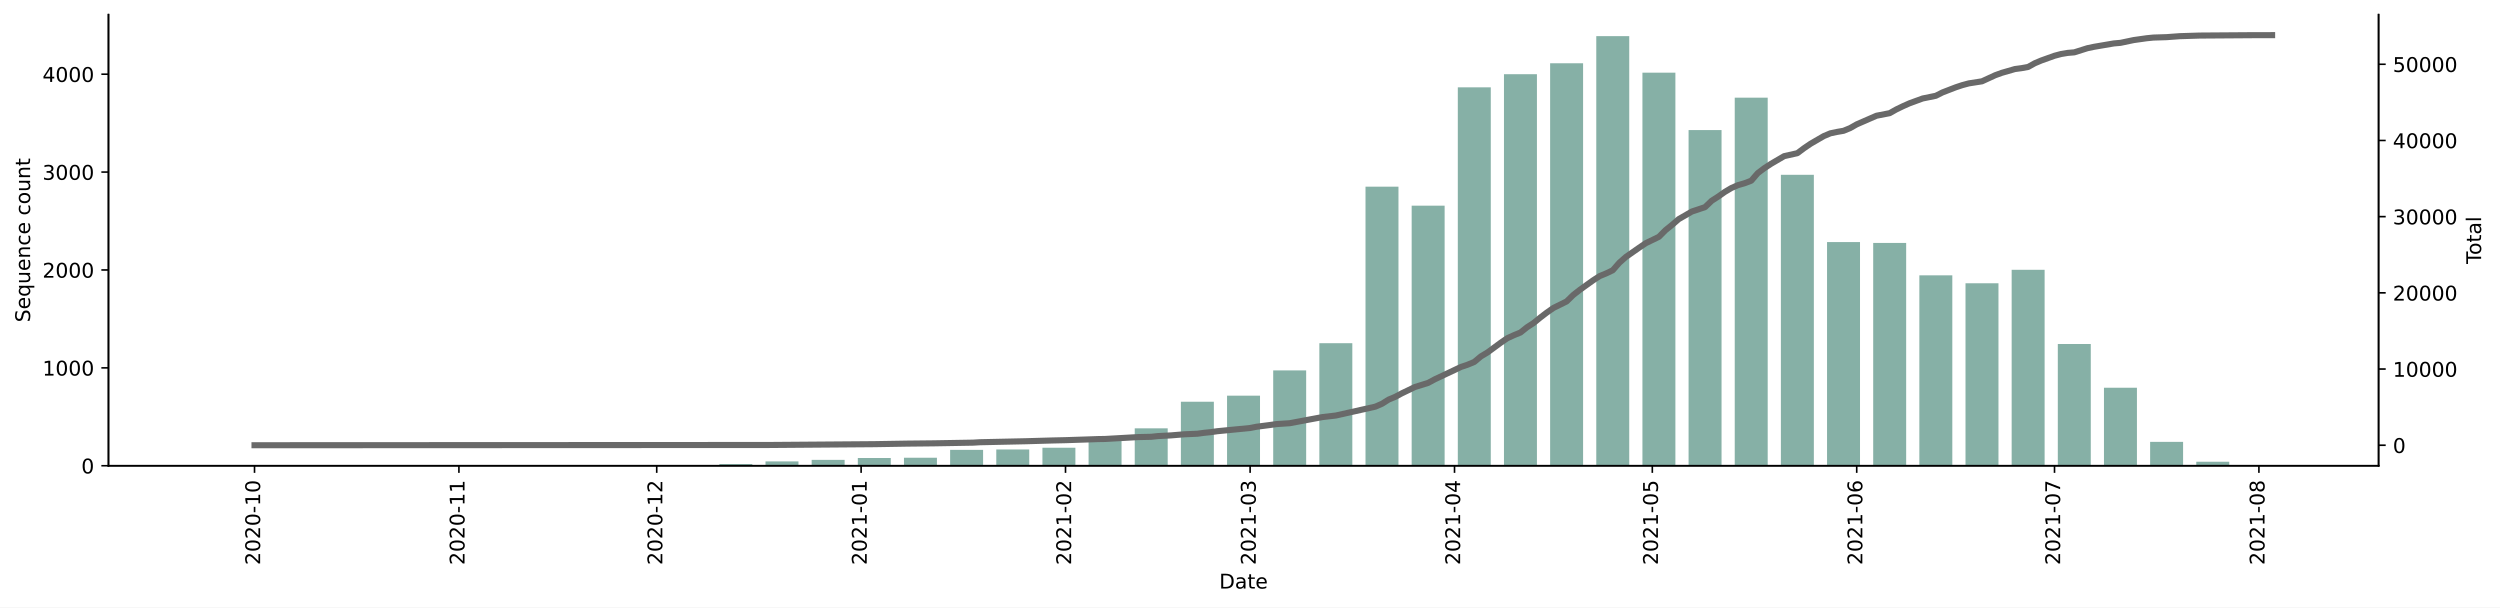
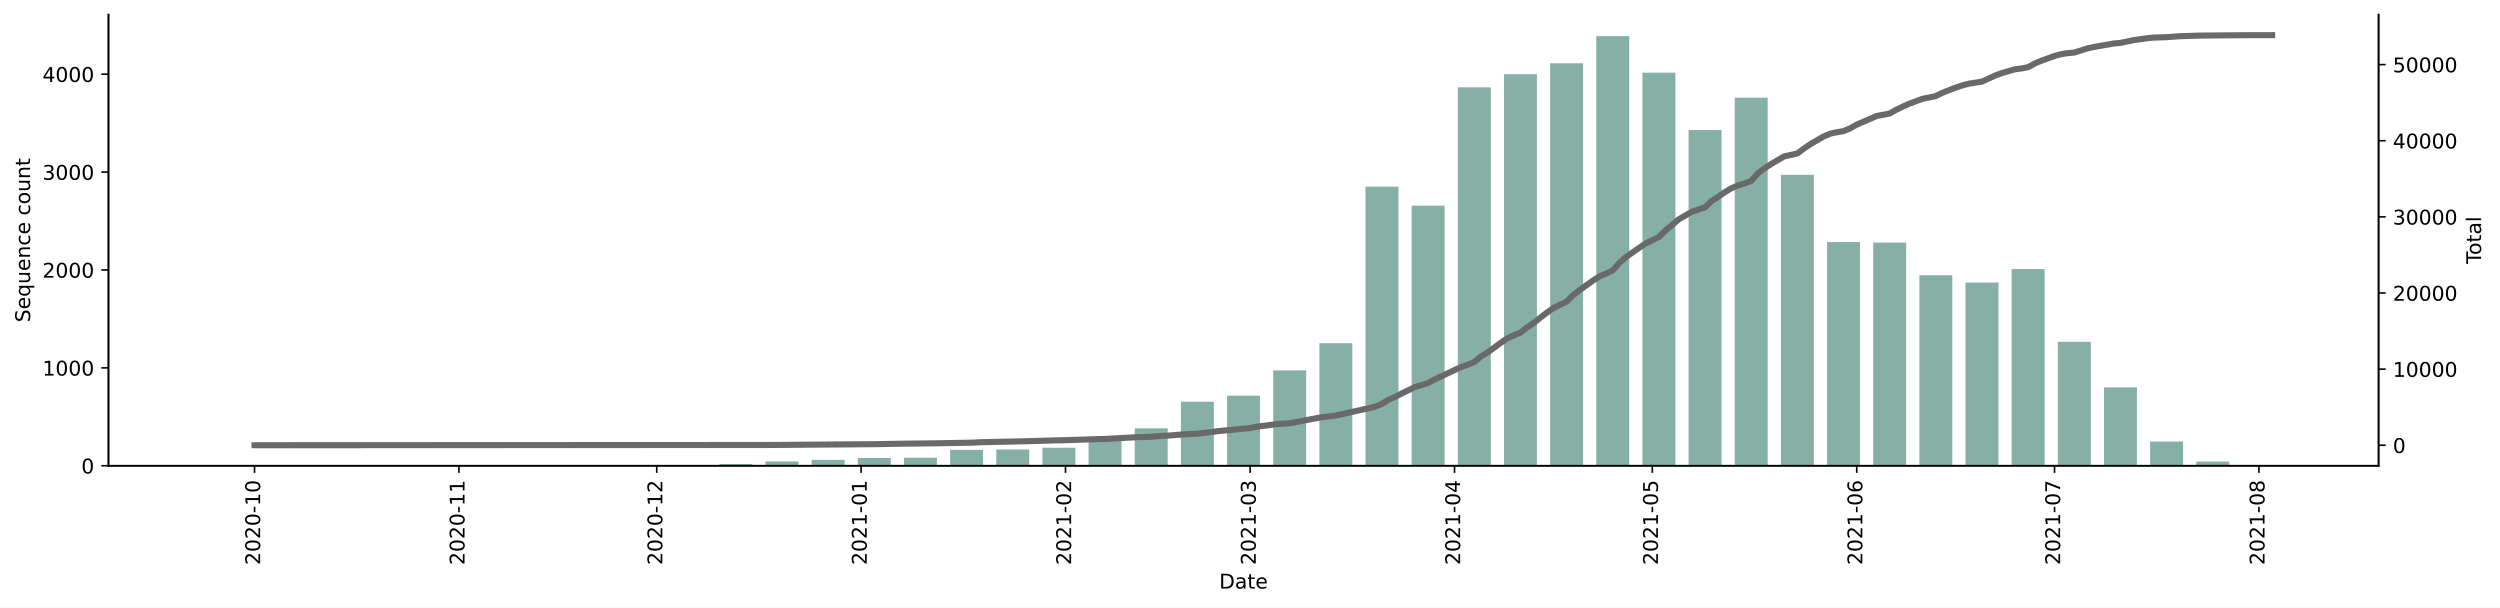
<svg xmlns="http://www.w3.org/2000/svg" xmlns:xlink="http://www.w3.org/1999/xlink" height="298.621pt" version="1.1" viewBox="0 0 1229.019 298.621" width="1229.019pt">
  <defs>
    <style type="text/css">*{stroke-linecap:butt;stroke-linejoin:round;}</style>
  </defs>
  <g id="figure_1">
    <g id="patch_1">
      <path d="M 0 298.621  L 1229.019 298.621  L 1229.019 0  L 0 0  z " style="fill:#ffffff;" />
    </g>
    <g id="axes_1">
      <g id="patch_2">
        <path d="M 53.328 228.96  L 1169.328 228.96  L 1169.328 7.2  L 53.328 7.2  z " style="fill:#ffffff;" />
      </g>
      <g id="patch_3">
-         <path clip-path="url(#pcd5d4ca4e1)" d="M 104.055 228.96  L 120.262 228.96  L 120.262 228.912  L 104.055 228.912  z " style="fill:#86b0a6;" />
+         <path clip-path="url(#p031d4d3f97)" d="M 104.055 228.96  L 120.262 228.96  L 120.262 228.912  L 104.055 228.912  z " style="fill:#86b0a6;" />
      </g>
      <g id="patch_4">
-         <path clip-path="url(#pcd5d4ca4e1)" d="M 194.813 228.96  L 211.02 228.96  L 211.02 228.864  L 194.813 228.864  z " style="fill:#86b0a6;" />
+         <path clip-path="url(#p031d4d3f97)" d="M 194.813 228.96  L 211.02 228.96  L 211.02 228.864  L 194.813 228.864  z " style="fill:#86b0a6;" />
      </g>
      <g id="patch_5">
-         <path clip-path="url(#pcd5d4ca4e1)" d="M 217.503 228.96  L 233.71 228.96  L 233.71 228.912  L 217.503 228.912  z " style="fill:#86b0a6;" />
+         <path clip-path="url(#p031d4d3f97)" d="M 217.503 228.96  L 233.71 228.96  L 233.71 228.912  L 217.503 228.912  z " style="fill:#86b0a6;" />
      </g>
      <g id="patch_6">
-         <path clip-path="url(#pcd5d4ca4e1)" d="M 262.882 228.96  L 279.089 228.96  L 279.089 228.816  L 262.882 228.816  z " style="fill:#86b0a6;" />
+         <path clip-path="url(#p031d4d3f97)" d="M 262.882 228.96  L 279.089 228.96  L 279.089 228.816  L 262.882 228.816  z " style="fill:#86b0a6;" />
      </g>
      <g id="patch_7">
-         <path clip-path="url(#pcd5d4ca4e1)" d="M 285.572 228.96  L 301.778 228.96  L 301.778 228.912  L 285.572 228.912  z " style="fill:#86b0a6;" />
+         <path clip-path="url(#p031d4d3f97)" d="M 285.572 228.96  L 301.778 228.96  L 301.778 228.912  L 285.572 228.912  z " style="fill:#86b0a6;" />
      </g>
      <g id="patch_8">
-         <path clip-path="url(#pcd5d4ca4e1)" d="M 308.261 228.96  L 324.468 228.96  L 324.468 228.768  L 308.261 228.768  z " style="fill:#86b0a6;" />
+         <path clip-path="url(#p031d4d3f97)" d="M 308.261 228.96  L 324.468 228.96  L 324.468 228.768  L 308.261 228.768  z " style="fill:#86b0a6;" />
      </g>
      <g id="patch_9">
-         <path clip-path="url(#pcd5d4ca4e1)" d="M 330.951 228.96  L 347.157 228.96  L 347.157 228.816  L 330.951 228.816  z " style="fill:#86b0a6;" />
+         <path clip-path="url(#p031d4d3f97)" d="M 330.951 228.96  L 347.157 228.96  L 347.157 228.816  L 330.951 228.816  z " style="fill:#86b0a6;" />
      </g>
      <g id="patch_10">
-         <path clip-path="url(#pcd5d4ca4e1)" d="M 353.64 228.96  L 369.847 228.96  L 369.847 228.094  L 353.64 228.094  z " style="fill:#86b0a6;" />
+         <path clip-path="url(#p031d4d3f97)" d="M 353.64 228.96  L 369.847 228.96  L 369.847 228.094  L 353.64 228.094  z " style="fill:#86b0a6;" />
      </g>
      <g id="patch_11">
-         <path clip-path="url(#pcd5d4ca4e1)" d="M 376.33 228.96  L 392.536 228.96  L 392.536 226.843  L 376.33 226.843  z " style="fill:#86b0a6;" />
+         <path clip-path="url(#p031d4d3f97)" d="M 376.33 228.96  L 392.536 228.96  L 392.536 226.843  L 376.33 226.843  z " style="fill:#86b0a6;" />
      </g>
      <g id="patch_12">
-         <path clip-path="url(#pcd5d4ca4e1)" d="M 399.019 228.96  L 415.226 228.96  L 415.226 226.073  L 399.019 226.073  z " style="fill:#86b0a6;" />
+         <path clip-path="url(#p031d4d3f97)" d="M 399.019 228.96  L 415.226 228.96  L 415.226 226.073  L 399.019 226.073  z " style="fill:#86b0a6;" />
      </g>
      <g id="patch_13">
-         <path clip-path="url(#pcd5d4ca4e1)" d="M 421.709 228.96  L 437.915 228.96  L 437.915 225.158  L 421.709 225.158  z " style="fill:#86b0a6;" />
+         <path clip-path="url(#p031d4d3f97)" d="M 421.709 228.96  L 437.915 228.96  L 437.915 225.158  L 421.709 225.158  z " style="fill:#86b0a6;" />
      </g>
      <g id="patch_14">
-         <path clip-path="url(#pcd5d4ca4e1)" d="M 444.398 228.96  L 460.605 228.96  L 460.605 225.014  L 444.398 225.014  z " style="fill:#86b0a6;" />
+         <path clip-path="url(#p031d4d3f97)" d="M 444.398 228.96  L 460.605 228.96  L 460.605 225.014  L 444.398 225.014  z " style="fill:#86b0a6;" />
      </g>
      <g id="patch_15">
-         <path clip-path="url(#pcd5d4ca4e1)" d="M 467.088 228.96  L 483.294 228.96  L 483.294 221.165  L 467.088 221.165  z " style="fill:#86b0a6;" />
+         <path clip-path="url(#p031d4d3f97)" d="M 467.088 228.96  L 483.294 228.96  L 483.294 221.165  L 467.088 221.165  z " style="fill:#86b0a6;" />
      </g>
      <g id="patch_16">
-         <path clip-path="url(#pcd5d4ca4e1)" d="M 489.777 228.96  L 505.984 228.96  L 505.984 220.972  L 489.777 220.972  z " style="fill:#86b0a6;" />
+         <path clip-path="url(#p031d4d3f97)" d="M 489.777 228.96  L 505.984 228.96  L 505.984 220.972  L 489.777 220.972  z " style="fill:#86b0a6;" />
      </g>
      <g id="patch_17">
-         <path clip-path="url(#pcd5d4ca4e1)" d="M 512.467 228.96  L 528.673 228.96  L 528.673 220.106  L 512.467 220.106  z " style="fill:#86b0a6;" />
+         <path clip-path="url(#p031d4d3f97)" d="M 512.467 228.96  L 528.673 228.96  L 528.673 220.106  L 512.467 220.106  z " style="fill:#86b0a6;" />
      </g>
      <g id="patch_18">
-         <path clip-path="url(#pcd5d4ca4e1)" d="M 535.156 228.96  L 551.363 228.96  L 551.363 215.631  L 535.156 215.631  z " style="fill:#86b0a6;" />
+         <path clip-path="url(#p031d4d3f97)" d="M 535.156 228.96  L 551.363 228.96  L 551.363 215.631  L 535.156 215.631  z " style="fill:#86b0a6;" />
      </g>
      <g id="patch_19">
-         <path clip-path="url(#pcd5d4ca4e1)" d="M 557.846 228.96  L 574.052 228.96  L 574.052 210.578  L 557.846 210.578  z " style="fill:#86b0a6;" />
+         <path clip-path="url(#p031d4d3f97)" d="M 557.846 228.96  L 574.052 228.96  L 574.052 210.578  L 557.846 210.578  z " style="fill:#86b0a6;" />
      </g>
      <g id="patch_20">
-         <path clip-path="url(#pcd5d4ca4e1)" d="M 580.535 228.96  L 596.742 228.96  L 596.742 197.489  L 580.535 197.489  z " style="fill:#86b0a6;" />
+         <path clip-path="url(#p031d4d3f97)" d="M 580.535 228.96  L 596.742 228.96  L 596.742 197.489  L 580.535 197.489  z " style="fill:#86b0a6;" />
      </g>
      <g id="patch_21">
-         <path clip-path="url(#pcd5d4ca4e1)" d="M 603.225 228.96  L 619.432 228.96  L 619.432 194.506  L 603.225 194.506  z " style="fill:#86b0a6;" />
+         <path clip-path="url(#p031d4d3f97)" d="M 603.225 228.96  L 619.432 228.96  L 619.432 194.506  L 603.225 194.506  z " style="fill:#86b0a6;" />
      </g>
      <g id="patch_22">
-         <path clip-path="url(#pcd5d4ca4e1)" d="M 625.914 228.96  L 642.121 228.96  L 642.121 182.091  L 625.914 182.091  z " style="fill:#86b0a6;" />
+         <path clip-path="url(#p031d4d3f97)" d="M 625.914 228.96  L 642.121 228.96  L 642.121 182.091  L 625.914 182.091  z " style="fill:#86b0a6;" />
      </g>
      <g id="patch_23">
-         <path clip-path="url(#pcd5d4ca4e1)" d="M 648.604 228.96  L 664.811 228.96  L 664.811 168.713  L 648.604 168.713  z " style="fill:#86b0a6;" />
+         <path clip-path="url(#p031d4d3f97)" d="M 648.604 228.96  L 664.811 228.96  L 664.811 168.713  L 648.604 168.713  z " style="fill:#86b0a6;" />
      </g>
      <g id="patch_24">
-         <path clip-path="url(#pcd5d4ca4e1)" d="M 671.293 228.96  L 687.5 228.96  L 687.5 91.769  L 671.293 91.769  z " style="fill:#86b0a6;" />
+         <path clip-path="url(#p031d4d3f97)" d="M 671.293 228.96  L 687.5 228.96  L 687.5 91.769  L 671.293 91.769  z " style="fill:#86b0a6;" />
      </g>
      <g id="patch_25">
-         <path clip-path="url(#pcd5d4ca4e1)" d="M 693.983 228.96  L 710.19 228.96  L 710.19 101.104  L 693.983 101.104  z " style="fill:#86b0a6;" />
+         <path clip-path="url(#p031d4d3f97)" d="M 693.983 228.96  L 710.19 228.96  L 710.19 101.104  L 693.983 101.104  z " style="fill:#86b0a6;" />
      </g>
      <g id="patch_26">
-         <path clip-path="url(#pcd5d4ca4e1)" d="M 716.672 228.96  L 732.879 228.96  L 732.879 42.927  L 716.672 42.927  z " style="fill:#86b0a6;" />
+         <path clip-path="url(#p031d4d3f97)" d="M 716.672 228.96  L 732.879 228.96  L 732.879 42.927  L 716.672 42.927  z " style="fill:#86b0a6;" />
      </g>
      <g id="patch_27">
-         <path clip-path="url(#pcd5d4ca4e1)" d="M 739.362 228.96  L 755.569 228.96  L 755.569 36.479  L 739.362 36.479  z " style="fill:#86b0a6;" />
+         <path clip-path="url(#p031d4d3f97)" d="M 739.362 228.96  L 755.569 228.96  L 755.569 36.479  L 739.362 36.479  z " style="fill:#86b0a6;" />
      </g>
      <g id="patch_28">
-         <path clip-path="url(#pcd5d4ca4e1)" d="M 762.051 228.96  L 778.258 228.96  L 778.258 31.089  L 762.051 31.089  z " style="fill:#86b0a6;" />
+         <path clip-path="url(#p031d4d3f97)" d="M 762.051 228.96  L 778.258 228.96  L 778.258 31.089  L 762.051 31.089  z " style="fill:#86b0a6;" />
      </g>
      <g id="patch_29">
-         <path clip-path="url(#pcd5d4ca4e1)" d="M 784.741 228.96  L 800.948 228.96  L 800.948 17.76  L 784.741 17.76  z " style="fill:#86b0a6;" />
+         <path clip-path="url(#p031d4d3f97)" d="M 784.741 228.96  L 800.948 228.96  L 800.948 17.76  L 784.741 17.76  z " style="fill:#86b0a6;" />
      </g>
      <g id="patch_30">
-         <path clip-path="url(#pcd5d4ca4e1)" d="M 807.43 228.96  L 823.637 228.96  L 823.637 35.709  L 807.43 35.709  z " style="fill:#86b0a6;" />
+         <path clip-path="url(#p031d4d3f97)" d="M 807.43 228.96  L 823.637 228.96  L 823.637 35.709  L 807.43 35.709  z " style="fill:#86b0a6;" />
      </g>
      <g id="patch_31">
-         <path clip-path="url(#pcd5d4ca4e1)" d="M 830.12 228.96  L 846.327 228.96  L 846.327 63.955  L 830.12 63.955  z " style="fill:#86b0a6;" />
+         <path clip-path="url(#p031d4d3f97)" d="M 830.12 228.96  L 846.327 228.96  L 846.327 63.955  L 830.12 63.955  z " style="fill:#86b0a6;" />
      </g>
      <g id="patch_32">
-         <path clip-path="url(#pcd5d4ca4e1)" d="M 852.809 228.96  L 869.016 228.96  L 869.016 48.028  L 852.809 48.028  z " style="fill:#86b0a6;" />
+         <path clip-path="url(#p031d4d3f97)" d="M 852.809 228.96  L 869.016 228.96  L 869.016 48.028  L 852.809 48.028  z " style="fill:#86b0a6;" />
      </g>
      <g id="patch_33">
-         <path clip-path="url(#pcd5d4ca4e1)" d="M 875.499 228.96  L 891.706 228.96  L 891.706 85.946  L 875.499 85.946  z " style="fill:#86b0a6;" />
+         <path clip-path="url(#p031d4d3f97)" d="M 875.499 228.96  L 891.706 228.96  L 891.706 85.946  L 875.499 85.946  z " style="fill:#86b0a6;" />
      </g>
      <g id="patch_34">
-         <path clip-path="url(#pcd5d4ca4e1)" d="M 898.188 228.96  L 914.395 228.96  L 914.395 119.005  L 898.188 119.005  z " style="fill:#86b0a6;" />
+         <path clip-path="url(#p031d4d3f97)" d="M 898.188 228.96  L 914.395 228.96  L 914.395 119.005  L 898.188 119.005  z " style="fill:#86b0a6;" />
      </g>
      <g id="patch_35">
-         <path clip-path="url(#pcd5d4ca4e1)" d="M 920.878 228.96  L 937.085 228.96  L 937.085 119.438  L 920.878 119.438  z " style="fill:#86b0a6;" />
+         <path clip-path="url(#p031d4d3f97)" d="M 920.878 228.96  L 937.085 228.96  L 937.085 119.246  L 920.878 119.246  z " style="fill:#86b0a6;" />
      </g>
      <g id="patch_36">
-         <path clip-path="url(#pcd5d4ca4e1)" d="M 943.567 228.96  L 959.774 228.96  L 959.774 135.366  L 943.567 135.366  z " style="fill:#86b0a6;" />
+         <path clip-path="url(#p031d4d3f97)" d="M 943.567 228.96  L 959.774 228.96  L 959.774 135.318  L 943.567 135.318  z " style="fill:#86b0a6;" />
      </g>
      <g id="patch_37">
-         <path clip-path="url(#pcd5d4ca4e1)" d="M 966.257 228.96  L 982.464 228.96  L 982.464 139.264  L 966.257 139.264  z " style="fill:#86b0a6;" />
+         <path clip-path="url(#p031d4d3f97)" d="M 966.257 228.96  L 982.464 228.96  L 982.464 138.879  L 966.257 138.879  z " style="fill:#86b0a6;" />
      </g>
      <g id="patch_38">
-         <path clip-path="url(#pcd5d4ca4e1)" d="M 988.946 228.96  L 1005.153 228.96  L 1005.153 132.623  L 988.946 132.623  z " style="fill:#86b0a6;" />
+         <path clip-path="url(#p031d4d3f97)" d="M 988.946 228.96  L 1005.153 228.96  L 1005.153 132.286  L 988.946 132.286  z " style="fill:#86b0a6;" />
      </g>
      <g id="patch_39">
-         <path clip-path="url(#pcd5d4ca4e1)" d="M 1011.636 228.96  L 1027.843 228.96  L 1027.843 169.098  L 1011.636 169.098  z " style="fill:#86b0a6;" />
+         <path clip-path="url(#p031d4d3f97)" d="M 1011.636 228.96  L 1027.843 228.96  L 1027.843 168.04  L 1011.636 168.04  z " style="fill:#86b0a6;" />
      </g>
      <g id="patch_40">
-         <path clip-path="url(#pcd5d4ca4e1)" d="M 1034.326 228.96  L 1050.532 228.96  L 1050.532 190.608  L 1034.326 190.608  z " style="fill:#86b0a6;" />
+         <path clip-path="url(#p031d4d3f97)" d="M 1034.326 228.96  L 1050.532 228.96  L 1050.532 190.464  L 1034.326 190.464  z " style="fill:#86b0a6;" />
      </g>
      <g id="patch_41">
-         <path clip-path="url(#pcd5d4ca4e1)" d="M 1057.015 228.96  L 1073.222 228.96  L 1073.222 217.219  L 1057.015 217.219  z " style="fill:#86b0a6;" />
+         <path clip-path="url(#p031d4d3f97)" d="M 1057.015 228.96  L 1073.222 228.96  L 1073.222 217.074  L 1057.015 217.074  z " style="fill:#86b0a6;" />
      </g>
      <g id="patch_42">
-         <path clip-path="url(#pcd5d4ca4e1)" d="M 1079.705 228.96  L 1095.911 228.96  L 1095.911 226.987  L 1079.705 226.987  z " style="fill:#86b0a6;" />
+         <path clip-path="url(#p031d4d3f97)" d="M 1079.705 228.96  L 1095.911 228.96  L 1095.911 226.891  L 1079.705 226.891  z " style="fill:#86b0a6;" />
      </g>
      <g id="patch_43">
-         <path clip-path="url(#pcd5d4ca4e1)" d="M 1102.394 228.96  L 1118.601 228.96  L 1118.601 228.768  L 1102.394 228.768  z " style="fill:#86b0a6;" />
+         <path clip-path="url(#p031d4d3f97)" d="M 1102.394 228.96  L 1118.601 228.96  L 1118.601 228.768  L 1102.394 228.768  z " style="fill:#86b0a6;" />
      </g>
      <g id="matplotlib.axis_1">
        <g id="xtick_1">
          <g id="line2d_1">
            <defs>
-               <path d="M 0 0  L 0 3.5  " id="mc613c7d975" style="stroke:#000000;stroke-width:0.8;" />
+               <path d="M 0 0  L 0 3.5  " id="mec109446e1" style="stroke:#000000;stroke-width:0.8;" />
            </defs>
            <g>
-               <use style="stroke:#000000;stroke-width:0.8;" x="125.124" xlink:href="#mc613c7d975" y="228.96" />
+               <use style="stroke:#000000;stroke-width:0.8;" x="125.124" xlink:href="#mec109446e1" y="228.96" />
            </g>
          </g>
          <g id="text_1">
            <g transform="translate(127.8836 277.7428)rotate(-90)scale(0.1 -0.1)">
              <defs>
                <path d="M 1228 531  L 3431 531  L 3431 0  L 469 0  L 469 531  Q 828 903 1448 1529  Q 2069 2156 2228 2338  Q 2531 2678 2651 2914  Q 2772 3150 2772 3378  Q 2772 3750 2511 3984  Q 2250 4219 1831 4219  Q 1534 4219 1204 4116  Q 875 4013 500 3803  L 500 4441  Q 881 4594 1212 4672  Q 1544 4750 1819 4750  Q 2544 4750 2975 4387  Q 3406 4025 3406 3419  Q 3406 3131 3298 2873  Q 3191 2616 2906 2266  Q 2828 2175 2409 1742  Q 1991 1309 1228 531  z " id="DejaVuSans-32" transform="scale(0.015625)" />
                <path d="M 2034 4250  Q 1547 4250 1301 3770  Q 1056 3291 1056 2328  Q 1056 1369 1301 889  Q 1547 409 2034 409  Q 2525 409 2770 889  Q 3016 1369 3016 2328  Q 3016 3291 2770 3770  Q 2525 4250 2034 4250  z M 2034 4750  Q 2819 4750 3233 4129  Q 3647 3509 3647 2328  Q 3647 1150 3233 529  Q 2819 -91 2034 -91  Q 1250 -91 836 529  Q 422 1150 422 2328  Q 422 3509 836 4129  Q 1250 4750 2034 4750  z " id="DejaVuSans-30" transform="scale(0.015625)" />
                <path d="M 313 2009  L 1997 2009  L 1997 1497  L 313 1497  L 313 2009  z " id="DejaVuSans-2d" transform="scale(0.015625)" />
                <path d="M 794 531  L 1825 531  L 1825 4091  L 703 3866  L 703 4441  L 1819 4666  L 2450 4666  L 2450 531  L 3481 531  L 3481 0  L 794 0  L 794 531  z " id="DejaVuSans-31" transform="scale(0.015625)" />
              </defs>
              <use xlink:href="#DejaVuSans-32" />
              <use x="63.623" xlink:href="#DejaVuSans-30" />
              <use x="127.246" xlink:href="#DejaVuSans-32" />
              <use x="190.869" xlink:href="#DejaVuSans-30" />
              <use x="254.492" xlink:href="#DejaVuSans-2d" />
              <use x="290.576" xlink:href="#DejaVuSans-31" />
              <use x="354.199" xlink:href="#DejaVuSans-30" />
            </g>
          </g>
        </g>
        <g id="xtick_2">
          <g id="line2d_2">
            <g>
-               <use style="stroke:#000000;stroke-width:0.8;" x="225.606" xlink:href="#mc613c7d975" y="228.96" />
+               <use style="stroke:#000000;stroke-width:0.8;" x="225.606" xlink:href="#mec109446e1" y="228.96" />
            </g>
          </g>
          <g id="text_2">
            <g transform="translate(228.3657 277.7428)rotate(-90)scale(0.1 -0.1)">
              <use xlink:href="#DejaVuSans-32" />
              <use x="63.623" xlink:href="#DejaVuSans-30" />
              <use x="127.246" xlink:href="#DejaVuSans-32" />
              <use x="190.869" xlink:href="#DejaVuSans-30" />
              <use x="254.492" xlink:href="#DejaVuSans-2d" />
              <use x="290.576" xlink:href="#DejaVuSans-31" />
              <use x="354.199" xlink:href="#DejaVuSans-31" />
            </g>
          </g>
        </g>
        <g id="xtick_3">
          <g id="line2d_3">
            <g>
-               <use style="stroke:#000000;stroke-width:0.8;" x="322.847" xlink:href="#mc613c7d975" y="228.96" />
+               <use style="stroke:#000000;stroke-width:0.8;" x="322.847" xlink:href="#mec109446e1" y="228.96" />
            </g>
          </g>
          <g id="text_3">
            <g transform="translate(325.6065 277.7428)rotate(-90)scale(0.1 -0.1)">
              <use xlink:href="#DejaVuSans-32" />
              <use x="63.623" xlink:href="#DejaVuSans-30" />
              <use x="127.246" xlink:href="#DejaVuSans-32" />
              <use x="190.869" xlink:href="#DejaVuSans-30" />
              <use x="254.492" xlink:href="#DejaVuSans-2d" />
              <use x="290.576" xlink:href="#DejaVuSans-31" />
              <use x="354.199" xlink:href="#DejaVuSans-32" />
            </g>
          </g>
        </g>
        <g id="xtick_4">
          <g id="line2d_4">
            <g>
-               <use style="stroke:#000000;stroke-width:0.8;" x="423.329" xlink:href="#mc613c7d975" y="228.96" />
+               <use style="stroke:#000000;stroke-width:0.8;" x="423.329" xlink:href="#mec109446e1" y="228.96" />
            </g>
          </g>
          <g id="text_4">
            <g transform="translate(426.0887 277.7428)rotate(-90)scale(0.1 -0.1)">
              <use xlink:href="#DejaVuSans-32" />
              <use x="63.623" xlink:href="#DejaVuSans-30" />
              <use x="127.246" xlink:href="#DejaVuSans-32" />
              <use x="190.869" xlink:href="#DejaVuSans-31" />
              <use x="254.492" xlink:href="#DejaVuSans-2d" />
              <use x="290.576" xlink:href="#DejaVuSans-30" />
              <use x="354.199" xlink:href="#DejaVuSans-31" />
            </g>
          </g>
        </g>
        <g id="xtick_5">
          <g id="line2d_5">
            <g>
-               <use style="stroke:#000000;stroke-width:0.8;" x="523.811" xlink:href="#mc613c7d975" y="228.96" />
+               <use style="stroke:#000000;stroke-width:0.8;" x="523.811" xlink:href="#mec109446e1" y="228.96" />
            </g>
          </g>
          <g id="text_5">
            <g transform="translate(526.5708 277.7428)rotate(-90)scale(0.1 -0.1)">
              <use xlink:href="#DejaVuSans-32" />
              <use x="63.623" xlink:href="#DejaVuSans-30" />
              <use x="127.246" xlink:href="#DejaVuSans-32" />
              <use x="190.869" xlink:href="#DejaVuSans-31" />
              <use x="254.492" xlink:href="#DejaVuSans-2d" />
              <use x="290.576" xlink:href="#DejaVuSans-30" />
              <use x="354.199" xlink:href="#DejaVuSans-32" />
            </g>
          </g>
        </g>
        <g id="xtick_6">
          <g id="line2d_6">
            <g>
-               <use style="stroke:#000000;stroke-width:0.8;" x="614.569" xlink:href="#mc613c7d975" y="228.96" />
+               <use style="stroke:#000000;stroke-width:0.8;" x="614.569" xlink:href="#mec109446e1" y="228.96" />
            </g>
          </g>
          <g id="text_6">
            <g transform="translate(617.3289 277.7428)rotate(-90)scale(0.1 -0.1)">
              <defs>
                <path d="M 2597 2516  Q 3050 2419 3304 2112  Q 3559 1806 3559 1356  Q 3559 666 3084 287  Q 2609 -91 1734 -91  Q 1441 -91 1130 -33  Q 819 25 488 141  L 488 750  Q 750 597 1062 519  Q 1375 441 1716 441  Q 2309 441 2620 675  Q 2931 909 2931 1356  Q 2931 1769 2642 2001  Q 2353 2234 1838 2234  L 1294 2234  L 1294 2753  L 1863 2753  Q 2328 2753 2575 2939  Q 2822 3125 2822 3475  Q 2822 3834 2567 4026  Q 2313 4219 1838 4219  Q 1578 4219 1281 4162  Q 984 4106 628 3988  L 628 4550  Q 988 4650 1302 4700  Q 1616 4750 1894 4750  Q 2613 4750 3031 4423  Q 3450 4097 3450 3541  Q 3450 3153 3228 2886  Q 3006 2619 2597 2516  z " id="DejaVuSans-33" transform="scale(0.015625)" />
              </defs>
              <use xlink:href="#DejaVuSans-32" />
              <use x="63.623" xlink:href="#DejaVuSans-30" />
              <use x="127.246" xlink:href="#DejaVuSans-32" />
              <use x="190.869" xlink:href="#DejaVuSans-31" />
              <use x="254.492" xlink:href="#DejaVuSans-2d" />
              <use x="290.576" xlink:href="#DejaVuSans-30" />
              <use x="354.199" xlink:href="#DejaVuSans-33" />
            </g>
          </g>
        </g>
        <g id="xtick_7">
          <g id="line2d_7">
            <g>
-               <use style="stroke:#000000;stroke-width:0.8;" x="715.052" xlink:href="#mc613c7d975" y="228.96" />
+               <use style="stroke:#000000;stroke-width:0.8;" x="715.052" xlink:href="#mec109446e1" y="228.96" />
            </g>
          </g>
          <g id="text_7">
            <g transform="translate(717.811 277.7428)rotate(-90)scale(0.1 -0.1)">
              <defs>
                <path d="M 2419 4116  L 825 1625  L 2419 1625  L 2419 4116  z M 2253 4666  L 3047 4666  L 3047 1625  L 3713 1625  L 3713 1100  L 3047 1100  L 3047 0  L 2419 0  L 2419 1100  L 313 1100  L 313 1709  L 2253 4666  z " id="DejaVuSans-34" transform="scale(0.015625)" />
              </defs>
              <use xlink:href="#DejaVuSans-32" />
              <use x="63.623" xlink:href="#DejaVuSans-30" />
              <use x="127.246" xlink:href="#DejaVuSans-32" />
              <use x="190.869" xlink:href="#DejaVuSans-31" />
              <use x="254.492" xlink:href="#DejaVuSans-2d" />
              <use x="290.576" xlink:href="#DejaVuSans-30" />
              <use x="354.199" xlink:href="#DejaVuSans-34" />
            </g>
          </g>
        </g>
        <g id="xtick_8">
          <g id="line2d_8">
            <g>
-               <use style="stroke:#000000;stroke-width:0.8;" x="812.292" xlink:href="#mc613c7d975" y="228.96" />
+               <use style="stroke:#000000;stroke-width:0.8;" x="812.292" xlink:href="#mec109446e1" y="228.96" />
            </g>
          </g>
          <g id="text_8">
            <g transform="translate(815.0518 277.7428)rotate(-90)scale(0.1 -0.1)">
              <defs>
                <path d="M 691 4666  L 3169 4666  L 3169 4134  L 1269 4134  L 1269 2991  Q 1406 3038 1543 3061  Q 1681 3084 1819 3084  Q 2600 3084 3056 2656  Q 3513 2228 3513 1497  Q 3513 744 3044 326  Q 2575 -91 1722 -91  Q 1428 -91 1123 -41  Q 819 9 494 109  L 494 744  Q 775 591 1075 516  Q 1375 441 1709 441  Q 2250 441 2565 725  Q 2881 1009 2881 1497  Q 2881 1984 2565 2268  Q 2250 2553 1709 2553  Q 1456 2553 1204 2497  Q 953 2441 691 2322  L 691 4666  z " id="DejaVuSans-35" transform="scale(0.015625)" />
              </defs>
              <use xlink:href="#DejaVuSans-32" />
              <use x="63.623" xlink:href="#DejaVuSans-30" />
              <use x="127.246" xlink:href="#DejaVuSans-32" />
              <use x="190.869" xlink:href="#DejaVuSans-31" />
              <use x="254.492" xlink:href="#DejaVuSans-2d" />
              <use x="290.576" xlink:href="#DejaVuSans-30" />
              <use x="354.199" xlink:href="#DejaVuSans-35" />
            </g>
          </g>
        </g>
        <g id="xtick_9">
          <g id="line2d_9">
            <g>
-               <use style="stroke:#000000;stroke-width:0.8;" x="912.775" xlink:href="#mc613c7d975" y="228.96" />
+               <use style="stroke:#000000;stroke-width:0.8;" x="912.775" xlink:href="#mec109446e1" y="228.96" />
            </g>
          </g>
          <g id="text_9">
            <g transform="translate(915.5339 277.7428)rotate(-90)scale(0.1 -0.1)">
              <defs>
                <path d="M 2113 2584  Q 1688 2584 1439 2293  Q 1191 2003 1191 1497  Q 1191 994 1439 701  Q 1688 409 2113 409  Q 2538 409 2786 701  Q 3034 994 3034 1497  Q 3034 2003 2786 2293  Q 2538 2584 2113 2584  z M 3366 4563  L 3366 3988  Q 3128 4100 2886 4159  Q 2644 4219 2406 4219  Q 1781 4219 1451 3797  Q 1122 3375 1075 2522  Q 1259 2794 1537 2939  Q 1816 3084 2150 3084  Q 2853 3084 3261 2657  Q 3669 2231 3669 1497  Q 3669 778 3244 343  Q 2819 -91 2113 -91  Q 1303 -91 875 529  Q 447 1150 447 2328  Q 447 3434 972 4092  Q 1497 4750 2381 4750  Q 2619 4750 2861 4703  Q 3103 4656 3366 4563  z " id="DejaVuSans-36" transform="scale(0.015625)" />
              </defs>
              <use xlink:href="#DejaVuSans-32" />
              <use x="63.623" xlink:href="#DejaVuSans-30" />
              <use x="127.246" xlink:href="#DejaVuSans-32" />
              <use x="190.869" xlink:href="#DejaVuSans-31" />
              <use x="254.492" xlink:href="#DejaVuSans-2d" />
              <use x="290.576" xlink:href="#DejaVuSans-30" />
              <use x="354.199" xlink:href="#DejaVuSans-36" />
            </g>
          </g>
        </g>
        <g id="xtick_10">
          <g id="line2d_10">
            <g>
-               <use style="stroke:#000000;stroke-width:0.8;" x="1010.015" xlink:href="#mc613c7d975" y="228.96" />
+               <use style="stroke:#000000;stroke-width:0.8;" x="1010.015" xlink:href="#mec109446e1" y="228.96" />
            </g>
          </g>
          <g id="text_10">
            <g transform="translate(1012.775 277.7428)rotate(-90)scale(0.1 -0.1)">
              <defs>
                <path d="M 525 4666  L 3525 4666  L 3525 4397  L 1831 0  L 1172 0  L 2766 4134  L 525 4134  L 525 4666  z " id="DejaVuSans-37" transform="scale(0.015625)" />
              </defs>
              <use xlink:href="#DejaVuSans-32" />
              <use x="63.623" xlink:href="#DejaVuSans-30" />
              <use x="127.246" xlink:href="#DejaVuSans-32" />
              <use x="190.869" xlink:href="#DejaVuSans-31" />
              <use x="254.492" xlink:href="#DejaVuSans-2d" />
              <use x="290.576" xlink:href="#DejaVuSans-30" />
              <use x="354.199" xlink:href="#DejaVuSans-37" />
            </g>
          </g>
        </g>
        <g id="xtick_11">
          <g id="line2d_11">
            <g>
-               <use style="stroke:#000000;stroke-width:0.8;" x="1110.497" xlink:href="#mc613c7d975" y="228.96" />
+               <use style="stroke:#000000;stroke-width:0.8;" x="1110.497" xlink:href="#mec109446e1" y="228.96" />
            </g>
          </g>
          <g id="text_11">
            <g transform="translate(1113.257 277.7428)rotate(-90)scale(0.1 -0.1)">
              <defs>
                <path d="M 2034 2216  Q 1584 2216 1326 1975  Q 1069 1734 1069 1313  Q 1069 891 1326 650  Q 1584 409 2034 409  Q 2484 409 2743 651  Q 3003 894 3003 1313  Q 3003 1734 2745 1975  Q 2488 2216 2034 2216  z M 1403 2484  Q 997 2584 770 2862  Q 544 3141 544 3541  Q 544 4100 942 4425  Q 1341 4750 2034 4750  Q 2731 4750 3128 4425  Q 3525 4100 3525 3541  Q 3525 3141 3298 2862  Q 3072 2584 2669 2484  Q 3125 2378 3379 2068  Q 3634 1759 3634 1313  Q 3634 634 3220 271  Q 2806 -91 2034 -91  Q 1263 -91 848 271  Q 434 634 434 1313  Q 434 1759 690 2068  Q 947 2378 1403 2484  z M 1172 3481  Q 1172 3119 1398 2916  Q 1625 2713 2034 2713  Q 2441 2713 2670 2916  Q 2900 3119 2900 3481  Q 2900 3844 2670 4047  Q 2441 4250 2034 4250  Q 1625 4250 1398 4047  Q 1172 3844 1172 3481  z " id="DejaVuSans-38" transform="scale(0.015625)" />
              </defs>
              <use xlink:href="#DejaVuSans-32" />
              <use x="63.623" xlink:href="#DejaVuSans-30" />
              <use x="127.246" xlink:href="#DejaVuSans-32" />
              <use x="190.869" xlink:href="#DejaVuSans-31" />
              <use x="254.492" xlink:href="#DejaVuSans-2d" />
              <use x="290.576" xlink:href="#DejaVuSans-30" />
              <use x="354.199" xlink:href="#DejaVuSans-38" />
            </g>
          </g>
        </g>
        <g id="text_12">
          <g transform="translate(599.3773 289.3413)scale(0.1 -0.1)">
            <defs>
              <path d="M 1259 4147  L 1259 519  L 2022 519  Q 2988 519 3436 956  Q 3884 1394 3884 2338  Q 3884 3275 3436 3711  Q 2988 4147 2022 4147  L 1259 4147  z M 628 4666  L 1925 4666  Q 3281 4666 3915 4102  Q 4550 3538 4550 2338  Q 4550 1131 3912 565  Q 3275 0 1925 0  L 628 0  L 628 4666  z " id="DejaVuSans-44" transform="scale(0.015625)" />
              <path d="M 2194 1759  Q 1497 1759 1228 1600  Q 959 1441 959 1056  Q 959 750 1161 570  Q 1363 391 1709 391  Q 2188 391 2477 730  Q 2766 1069 2766 1631  L 2766 1759  L 2194 1759  z M 3341 1997  L 3341 0  L 2766 0  L 2766 531  Q 2569 213 2275 61  Q 1981 -91 1556 -91  Q 1019 -91 701 211  Q 384 513 384 1019  Q 384 1609 779 1909  Q 1175 2209 1959 2209  L 2766 2209  L 2766 2266  Q 2766 2663 2505 2880  Q 2244 3097 1772 3097  Q 1472 3097 1187 3025  Q 903 2953 641 2809  L 641 3341  Q 956 3463 1253 3523  Q 1550 3584 1831 3584  Q 2591 3584 2966 3190  Q 3341 2797 3341 1997  z " id="DejaVuSans-61" transform="scale(0.015625)" />
              <path d="M 1172 4494  L 1172 3500  L 2356 3500  L 2356 3053  L 1172 3053  L 1172 1153  Q 1172 725 1289 603  Q 1406 481 1766 481  L 2356 481  L 2356 0  L 1766 0  Q 1100 0 847 248  Q 594 497 594 1153  L 594 3053  L 172 3053  L 172 3500  L 594 3500  L 594 4494  L 1172 4494  z " id="DejaVuSans-74" transform="scale(0.015625)" />
              <path d="M 3597 1894  L 3597 1613  L 953 1613  Q 991 1019 1311 708  Q 1631 397 2203 397  Q 2534 397 2845 478  Q 3156 559 3463 722  L 3463 178  Q 3153 47 2828 -22  Q 2503 -91 2169 -91  Q 1331 -91 842 396  Q 353 884 353 1716  Q 353 2575 817 3079  Q 1281 3584 2069 3584  Q 2775 3584 3186 3129  Q 3597 2675 3597 1894  z M 3022 2063  Q 3016 2534 2758 2815  Q 2500 3097 2075 3097  Q 1594 3097 1305 2825  Q 1016 2553 972 2059  L 3022 2063  z " id="DejaVuSans-65" transform="scale(0.015625)" />
            </defs>
            <use xlink:href="#DejaVuSans-44" />
            <use x="77.002" xlink:href="#DejaVuSans-61" />
            <use x="138.281" xlink:href="#DejaVuSans-74" />
            <use x="177.49" xlink:href="#DejaVuSans-65" />
          </g>
        </g>
      </g>
      <g id="matplotlib.axis_2">
        <g id="ytick_1">
          <g id="line2d_12">
            <defs>
-               <path d="M 0 0  L -3.5 0  " id="m6ac03b3977" style="stroke:#000000;stroke-width:0.8;" />
+               <path d="M 0 0  L -3.5 0  " id="m8b02ccec20" style="stroke:#000000;stroke-width:0.8;" />
            </defs>
            <g>
-               <use style="stroke:#000000;stroke-width:0.8;" x="53.328" xlink:href="#m6ac03b3977" y="228.96" />
+               <use style="stroke:#000000;stroke-width:0.8;" x="53.328" xlink:href="#m8b02ccec20" y="228.96" />
            </g>
          </g>
          <g id="text_13">
            <g transform="translate(39.96563 232.7592)scale(0.1 -0.1)">
              <use xlink:href="#DejaVuSans-30" />
            </g>
          </g>
        </g>
        <g id="ytick_2">
          <g id="line2d_13">
            <g>
-               <use style="stroke:#000000;stroke-width:0.8;" x="53.328" xlink:href="#m6ac03b3977" y="180.84" />
+               <use style="stroke:#000000;stroke-width:0.8;" x="53.328" xlink:href="#m8b02ccec20" y="180.84" />
            </g>
          </g>
          <g id="text_14">
            <g transform="translate(20.87813 184.6389)scale(0.1 -0.1)">
              <use xlink:href="#DejaVuSans-31" />
              <use x="63.623" xlink:href="#DejaVuSans-30" />
              <use x="127.246" xlink:href="#DejaVuSans-30" />
              <use x="190.869" xlink:href="#DejaVuSans-30" />
            </g>
          </g>
        </g>
        <g id="ytick_3">
          <g id="line2d_14">
            <g>
-               <use style="stroke:#000000;stroke-width:0.8;" x="53.328" xlink:href="#m6ac03b3977" y="132.719" />
+               <use style="stroke:#000000;stroke-width:0.8;" x="53.328" xlink:href="#m8b02ccec20" y="132.719" />
            </g>
          </g>
          <g id="text_15">
            <g transform="translate(20.87813 136.5186)scale(0.1 -0.1)">
              <use xlink:href="#DejaVuSans-32" />
              <use x="63.623" xlink:href="#DejaVuSans-30" />
              <use x="127.246" xlink:href="#DejaVuSans-30" />
              <use x="190.869" xlink:href="#DejaVuSans-30" />
            </g>
          </g>
        </g>
        <g id="ytick_4">
          <g id="line2d_15">
            <g>
-               <use style="stroke:#000000;stroke-width:0.8;" x="53.328" xlink:href="#m6ac03b3977" y="84.599" />
+               <use style="stroke:#000000;stroke-width:0.8;" x="53.328" xlink:href="#m8b02ccec20" y="84.599" />
            </g>
          </g>
          <g id="text_16">
            <g transform="translate(20.87813 88.39832)scale(0.1 -0.1)">
              <use xlink:href="#DejaVuSans-33" />
              <use x="63.623" xlink:href="#DejaVuSans-30" />
              <use x="127.246" xlink:href="#DejaVuSans-30" />
              <use x="190.869" xlink:href="#DejaVuSans-30" />
            </g>
          </g>
        </g>
        <g id="ytick_5">
          <g id="line2d_16">
            <g>
-               <use style="stroke:#000000;stroke-width:0.8;" x="53.328" xlink:href="#m6ac03b3977" y="36.479" />
+               <use style="stroke:#000000;stroke-width:0.8;" x="53.328" xlink:href="#m8b02ccec20" y="36.479" />
            </g>
          </g>
          <g id="text_17">
            <g transform="translate(20.87813 40.27802)scale(0.1 -0.1)">
              <use xlink:href="#DejaVuSans-34" />
              <use x="63.623" xlink:href="#DejaVuSans-30" />
              <use x="127.246" xlink:href="#DejaVuSans-30" />
              <use x="190.869" xlink:href="#DejaVuSans-30" />
            </g>
          </g>
        </g>
        <g id="text_18">
          <g transform="translate(14.79844 158.4402)rotate(-90)scale(0.1 -0.1)">
            <defs>
              <path d="M 3425 4513  L 3425 3897  Q 3066 4069 2747 4153  Q 2428 4238 2131 4238  Q 1616 4238 1336 4038  Q 1056 3838 1056 3469  Q 1056 3159 1242 3001  Q 1428 2844 1947 2747  L 2328 2669  Q 3034 2534 3370 2195  Q 3706 1856 3706 1288  Q 3706 609 3251 259  Q 2797 -91 1919 -91  Q 1588 -91 1214 -16  Q 841 59 441 206  L 441 856  Q 825 641 1194 531  Q 1563 422 1919 422  Q 2459 422 2753 634  Q 3047 847 3047 1241  Q 3047 1584 2836 1778  Q 2625 1972 2144 2069  L 1759 2144  Q 1053 2284 737 2584  Q 422 2884 422 3419  Q 422 4038 858 4394  Q 1294 4750 2059 4750  Q 2388 4750 2728 4690  Q 3069 4631 3425 4513  z " id="DejaVuSans-53" transform="scale(0.015625)" />
              <path d="M 947 1747  Q 947 1113 1208 752  Q 1469 391 1925 391  Q 2381 391 2643 752  Q 2906 1113 2906 1747  Q 2906 2381 2643 2742  Q 2381 3103 1925 3103  Q 1469 3103 1208 2742  Q 947 2381 947 1747  z M 2906 525  Q 2725 213 2448 61  Q 2172 -91 1784 -91  Q 1150 -91 751 415  Q 353 922 353 1747  Q 353 2572 751 3078  Q 1150 3584 1784 3584  Q 2172 3584 2448 3432  Q 2725 3281 2906 2969  L 2906 3500  L 3481 3500  L 3481 -1331  L 2906 -1331  L 2906 525  z " id="DejaVuSans-71" transform="scale(0.015625)" />
              <path d="M 544 1381  L 544 3500  L 1119 3500  L 1119 1403  Q 1119 906 1312 657  Q 1506 409 1894 409  Q 2359 409 2629 706  Q 2900 1003 2900 1516  L 2900 3500  L 3475 3500  L 3475 0  L 2900 0  L 2900 538  Q 2691 219 2414 64  Q 2138 -91 1772 -91  Q 1169 -91 856 284  Q 544 659 544 1381  z M 1991 3584  L 1991 3584  z " id="DejaVuSans-75" transform="scale(0.015625)" />
              <path d="M 3513 2113  L 3513 0  L 2938 0  L 2938 2094  Q 2938 2591 2744 2837  Q 2550 3084 2163 3084  Q 1697 3084 1428 2787  Q 1159 2491 1159 1978  L 1159 0  L 581 0  L 581 3500  L 1159 3500  L 1159 2956  Q 1366 3272 1645 3428  Q 1925 3584 2291 3584  Q 2894 3584 3203 3211  Q 3513 2838 3513 2113  z " id="DejaVuSans-6e" transform="scale(0.015625)" />
              <path d="M 3122 3366  L 3122 2828  Q 2878 2963 2633 3030  Q 2388 3097 2138 3097  Q 1578 3097 1268 2742  Q 959 2388 959 1747  Q 959 1106 1268 751  Q 1578 397 2138 397  Q 2388 397 2633 464  Q 2878 531 3122 666  L 3122 134  Q 2881 22 2623 -34  Q 2366 -91 2075 -91  Q 1284 -91 818 406  Q 353 903 353 1747  Q 353 2603 823 3093  Q 1294 3584 2113 3584  Q 2378 3584 2631 3529  Q 2884 3475 3122 3366  z " id="DejaVuSans-63" transform="scale(0.015625)" />
              <path id="DejaVuSans-20" transform="scale(0.015625)" />
              <path d="M 1959 3097  Q 1497 3097 1228 2736  Q 959 2375 959 1747  Q 959 1119 1226 758  Q 1494 397 1959 397  Q 2419 397 2687 759  Q 2956 1122 2956 1747  Q 2956 2369 2687 2733  Q 2419 3097 1959 3097  z M 1959 3584  Q 2709 3584 3137 3096  Q 3566 2609 3566 1747  Q 3566 888 3137 398  Q 2709 -91 1959 -91  Q 1206 -91 779 398  Q 353 888 353 1747  Q 353 2609 779 3096  Q 1206 3584 1959 3584  z " id="DejaVuSans-6f" transform="scale(0.015625)" />
            </defs>
            <use xlink:href="#DejaVuSans-53" />
            <use x="63.477" xlink:href="#DejaVuSans-65" />
            <use x="125" xlink:href="#DejaVuSans-71" />
            <use x="188.477" xlink:href="#DejaVuSans-75" />
            <use x="251.855" xlink:href="#DejaVuSans-65" />
            <use x="313.379" xlink:href="#DejaVuSans-6e" />
            <use x="376.758" xlink:href="#DejaVuSans-63" />
            <use x="431.738" xlink:href="#DejaVuSans-65" />
            <use x="493.262" xlink:href="#DejaVuSans-20" />
            <use x="525.049" xlink:href="#DejaVuSans-63" />
            <use x="580.029" xlink:href="#DejaVuSans-6f" />
            <use x="641.211" xlink:href="#DejaVuSans-75" />
            <use x="704.59" xlink:href="#DejaVuSans-6e" />
            <use x="767.969" xlink:href="#DejaVuSans-74" />
          </g>
        </g>
      </g>
      <g id="patch_44">
        <path d="M 53.328 228.96  L 53.328 7.2  " style="fill:none;stroke:#000000;stroke-linecap:square;stroke-linejoin:miter;stroke-width:0.8;" />
      </g>
      <g id="patch_45">
        <path d="M 1169.328 228.96  L 1169.328 7.2  " style="fill:none;stroke:#000000;stroke-linecap:square;stroke-linejoin:miter;stroke-width:0.8;" />
      </g>
      <g id="patch_46">
        <path d="M 53.328 228.96  L 1169.328 228.96  " style="fill:none;stroke:#000000;stroke-linecap:square;stroke-linejoin:miter;stroke-width:0.8;" />
      </g>
    </g>
    <g id="axes_2">
      <g id="matplotlib.axis_3">
        <g id="ytick_6">
          <g id="line2d_17">
            <defs>
-               <path d="M 0 0  L 3.5 0  " id="mb75765dd45" style="stroke:#000000;stroke-width:0.8;" />
+               <path d="M 0 0  L 3.5 0  " id="mdfccec10ba" style="stroke:#000000;stroke-width:0.8;" />
            </defs>
            <g>
-               <use style="stroke:#000000;stroke-width:0.8;" x="1169.328" xlink:href="#mb75765dd45" y="218.884" />
+               <use style="stroke:#000000;stroke-width:0.8;" x="1169.328" xlink:href="#mdfccec10ba" y="218.884" />
            </g>
          </g>
          <g id="text_19">
            <g transform="translate(1176.328 222.683)scale(0.1 -0.1)">
              <use xlink:href="#DejaVuSans-30" />
            </g>
          </g>
        </g>
        <g id="ytick_7">
          <g id="line2d_18">
            <g>
-               <use style="stroke:#000000;stroke-width:0.8;" x="1169.328" xlink:href="#mb75765dd45" y="181.424" />
+               <use style="stroke:#000000;stroke-width:0.8;" x="1169.328" xlink:href="#mdfccec10ba" y="181.459" />
            </g>
          </g>
          <g id="text_20">
-             <g transform="translate(1176.328 185.2234)scale(0.1 -0.1)">
+             <g transform="translate(1176.328 185.2581)scale(0.1 -0.1)">
              <use xlink:href="#DejaVuSans-31" />
              <use x="63.623" xlink:href="#DejaVuSans-30" />
              <use x="127.246" xlink:href="#DejaVuSans-30" />
              <use x="190.869" xlink:href="#DejaVuSans-30" />
              <use x="254.492" xlink:href="#DejaVuSans-30" />
            </g>
          </g>
        </g>
        <g id="ytick_8">
          <g id="line2d_19">
            <g>
-               <use style="stroke:#000000;stroke-width:0.8;" x="1169.328" xlink:href="#mb75765dd45" y="143.965" />
+               <use style="stroke:#000000;stroke-width:0.8;" x="1169.328" xlink:href="#mdfccec10ba" y="144.034" />
            </g>
          </g>
          <g id="text_21">
-             <g transform="translate(1176.328 147.7638)scale(0.1 -0.1)">
+             <g transform="translate(1176.328 147.8333)scale(0.1 -0.1)">
              <use xlink:href="#DejaVuSans-32" />
              <use x="63.623" xlink:href="#DejaVuSans-30" />
              <use x="127.246" xlink:href="#DejaVuSans-30" />
              <use x="190.869" xlink:href="#DejaVuSans-30" />
              <use x="254.492" xlink:href="#DejaVuSans-30" />
            </g>
          </g>
        </g>
        <g id="ytick_9">
          <g id="line2d_20">
            <g>
-               <use style="stroke:#000000;stroke-width:0.8;" x="1169.328" xlink:href="#mb75765dd45" y="106.505" />
+               <use style="stroke:#000000;stroke-width:0.8;" x="1169.328" xlink:href="#mdfccec10ba" y="106.609" />
            </g>
          </g>
          <g id="text_22">
-             <g transform="translate(1176.328 110.3042)scale(0.1 -0.1)">
+             <g transform="translate(1176.328 110.4085)scale(0.1 -0.1)">
              <use xlink:href="#DejaVuSans-33" />
              <use x="63.623" xlink:href="#DejaVuSans-30" />
              <use x="127.246" xlink:href="#DejaVuSans-30" />
              <use x="190.869" xlink:href="#DejaVuSans-30" />
              <use x="254.492" xlink:href="#DejaVuSans-30" />
            </g>
          </g>
        </g>
        <g id="ytick_10">
          <g id="line2d_21">
            <g>
-               <use style="stroke:#000000;stroke-width:0.8;" x="1169.328" xlink:href="#mb75765dd45" y="69.045" />
+               <use style="stroke:#000000;stroke-width:0.8;" x="1169.328" xlink:href="#mdfccec10ba" y="69.184" />
            </g>
          </g>
          <g id="text_23">
-             <g transform="translate(1176.328 72.84462)scale(0.1 -0.1)">
+             <g transform="translate(1176.328 72.9837)scale(0.1 -0.1)">
              <use xlink:href="#DejaVuSans-34" />
              <use x="63.623" xlink:href="#DejaVuSans-30" />
              <use x="127.246" xlink:href="#DejaVuSans-30" />
              <use x="190.869" xlink:href="#DejaVuSans-30" />
              <use x="254.492" xlink:href="#DejaVuSans-30" />
            </g>
          </g>
        </g>
        <g id="ytick_11">
          <g id="line2d_22">
            <g>
-               <use style="stroke:#000000;stroke-width:0.8;" x="1169.328" xlink:href="#mb75765dd45" y="31.586" />
+               <use style="stroke:#000000;stroke-width:0.8;" x="1169.328" xlink:href="#mdfccec10ba" y="31.76" />
            </g>
          </g>
          <g id="text_24">
-             <g transform="translate(1176.328 35.38504)scale(0.1 -0.1)">
+             <g transform="translate(1176.328 35.55888)scale(0.1 -0.1)">
              <use xlink:href="#DejaVuSans-35" />
              <use x="63.623" xlink:href="#DejaVuSans-30" />
              <use x="127.246" xlink:href="#DejaVuSans-30" />
              <use x="190.869" xlink:href="#DejaVuSans-30" />
              <use x="254.492" xlink:href="#DejaVuSans-30" />
            </g>
          </g>
        </g>
        <g id="text_25">
          <g transform="translate(1219.739 129.7566)rotate(-90)scale(0.1 -0.1)">
            <defs>
              <path d="M -19 4666  L 3928 4666  L 3928 4134  L 2272 4134  L 2272 0  L 1638 0  L 1638 4134  L -19 4134  L -19 4666  z " id="DejaVuSans-54" transform="scale(0.015625)" />
              <path d="M 603 4863  L 1178 4863  L 1178 0  L 603 0  L 603 4863  z " id="DejaVuSans-6c" transform="scale(0.015625)" />
            </defs>
            <use xlink:href="#DejaVuSans-54" />
            <use x="44.084" xlink:href="#DejaVuSans-6f" />
            <use x="105.266" xlink:href="#DejaVuSans-74" />
            <use x="144.475" xlink:href="#DejaVuSans-61" />
            <use x="205.754" xlink:href="#DejaVuSans-6c" />
          </g>
        </g>
      </g>
      <g id="line2d_23">
-         <path clip-path="url(#pcd5d4ca4e1)" d="M 125.124 218.88  L 377.95 218.76  L 429.812 218.359  L 446.019 218.086  L 458.984 217.947  L 478.432 217.606  L 481.674 217.408  L 504.363 216.913  L 517.329 216.539  L 523.811 216.389  L 533.536 216.074  L 540.018 215.85  L 543.26 215.801  L 559.466 214.876  L 565.949 214.733  L 569.19 214.385  L 575.673 214.04  L 582.156 213.508  L 588.639 213.224  L 591.88 212.785  L 595.121 212.459  L 598.363 211.995  L 614.569 210.41  L 617.811 209.777  L 624.294 208.942  L 627.535 208.481  L 634.018 208.058  L 643.742 206.234  L 650.224 205.027  L 656.707 204.275  L 676.155 199.91  L 679.397 198.494  L 682.638 196.453  L 685.879 195.101  L 689.121 193.37  L 695.603 190.253  L 702.086 188.234  L 705.328 186.485  L 718.293 180.364  L 721.534 179.278  L 724.776 177.925  L 728.017 175.213  L 731.258 173.273  L 737.741 168.508  L 740.982 166.283  L 744.224 164.796  L 747.465 163.47  L 750.707 160.881  L 753.948 158.776  L 757.189 156.135  L 760.431 153.655  L 763.672 151.397  L 770.155 148.194  L 773.396 145.036  L 776.637 142.5  L 783.12 137.859  L 786.362 135.75  L 789.603 134.409  L 792.844 132.865  L 796.086 129.146  L 799.327 126.284  L 805.81 121.77  L 809.051 119.567  L 815.534 116.424  L 818.775 113.158  L 822.016 110.551  L 825.258 107.734  L 831.741 103.991  L 838.223 101.819  L 841.465 98.71  L 844.706 96.627  L 847.947 94.338  L 851.189 92.416  L 854.43 91.008  L 857.671 90.079  L 860.913 88.839  L 864.154 85.089  L 867.396 82.654  L 870.637 80.542  L 877.12 76.755  L 883.602 75.305  L 886.844 72.881  L 890.085 70.675  L 896.568 66.914  L 899.809 65.547  L 903.05 64.861  L 906.292 64.303  L 909.533 62.973  L 912.775 61.134  L 922.499 56.894  L 928.981 55.635  L 932.223 53.803  L 935.464 52.234  L 938.705 50.788  L 945.188 48.413  L 951.671 47.087  L 954.912 45.45  L 961.395 42.944  L 964.636 41.865  L 967.878 40.992  L 974.36 39.977  L 980.843 36.991  L 984.084 35.811  L 990.567 33.942  L 993.809 33.507  L 997.05 32.912  L 1000.291 31.103  L 1003.533 29.735  L 1010.015 27.413  L 1013.257 26.548  L 1016.498 26.008  L 1019.739 25.731  L 1026.222 23.689  L 1029.463 23.008  L 1039.188 21.348  L 1042.429 21.067  L 1048.912 19.704  L 1055.394 18.79  L 1058.636 18.467  L 1065.118 18.265  L 1071.601 17.786  L 1081.325 17.482  L 1107.256 17.295  L 1116.98 17.28  L 1116.98 17.28  " style="fill:none;stroke:#696969;stroke-linecap:square;stroke-width:3;" />
+         <path clip-path="url(#p031d4d3f97)" d="M 125.124 218.88  L 377.95 218.76  L 429.812 218.36  L 446.019 218.087  L 458.984 217.948  L 478.432 217.608  L 481.674 217.409  L 504.363 216.915  L 517.329 216.541  L 523.811 216.391  L 533.536 216.077  L 540.018 215.852  L 543.26 215.804  L 559.466 214.879  L 565.949 214.737  L 569.19 214.389  L 575.673 214.045  L 582.156 213.513  L 588.639 213.229  L 591.88 212.791  L 595.121 212.465  L 598.363 212.001  L 614.569 210.418  L 617.811 209.786  L 624.294 208.951  L 627.535 208.491  L 634.018 208.068  L 643.742 206.245  L 650.224 205.04  L 656.707 204.288  L 676.155 199.928  L 679.397 198.513  L 682.638 196.474  L 685.879 195.123  L 689.121 193.394  L 695.603 190.28  L 702.086 188.263  L 705.328 186.515  L 718.293 180.4  L 721.534 179.314  L 724.776 177.963  L 728.017 175.254  L 731.258 173.315  L 737.741 168.555  L 740.982 166.332  L 744.224 164.846  L 747.465 163.521  L 750.707 160.935  L 753.948 158.832  L 757.189 156.193  L 760.431 153.716  L 763.672 151.459  L 770.155 148.259  L 773.396 145.104  L 776.637 142.571  L 783.12 137.934  L 786.362 135.827  L 789.603 134.487  L 792.844 132.945  L 796.086 129.229  L 799.327 126.37  L 805.81 121.86  L 809.051 119.659  L 815.534 116.519  L 818.775 113.256  L 822.016 110.651  L 825.258 107.837  L 831.741 104.098  L 838.223 101.927  L 841.465 98.821  L 844.706 96.74  L 847.947 94.454  L 851.189 92.534  L 854.43 91.127  L 857.671 90.199  L 860.913 88.96  L 864.154 85.214  L 867.396 82.781  L 870.637 80.67  L 877.12 76.887  L 883.602 75.438  L 886.844 73.017  L 890.085 70.812  L 896.568 67.055  L 899.809 65.689  L 903.05 65.004  L 906.292 64.446  L 909.533 63.118  L 912.775 61.28  L 922.499 57.044  L 928.981 55.786  L 932.223 53.956  L 935.464 52.384  L 938.705 50.94  L 945.188 48.556  L 951.671 47.231  L 954.912 45.596  L 961.395 43.088  L 964.636 42.01  L 967.878 41.138  L 974.36 40.117  L 980.843 37.123  L 984.084 35.933  L 990.567 34.065  L 993.809 33.631  L 997.05 33.036  L 1000.291 31.221  L 1003.533 29.851  L 1010.015 27.519  L 1013.257 26.651  L 1016.498 26.112  L 1019.739 25.835  L 1026.222 23.777  L 1029.463 23.077  L 1039.188 21.374  L 1042.429 21.094  L 1048.912 19.728  L 1055.394 18.814  L 1058.636 18.489  L 1065.118 18.283  L 1071.601 17.8  L 1081.325 17.497  L 1104.015 17.299  L 1116.98 17.28  L 1116.98 17.28  " style="fill:none;stroke:#696969;stroke-linecap:square;stroke-width:3;" />
      </g>
      <g id="patch_47">
        <path d="M 53.328 228.96  L 53.328 7.2  " style="fill:none;stroke:#000000;stroke-linecap:square;stroke-linejoin:miter;stroke-width:0.8;" />
      </g>
      <g id="patch_48">
        <path d="M 1169.328 228.96  L 1169.328 7.2  " style="fill:none;stroke:#000000;stroke-linecap:square;stroke-linejoin:miter;stroke-width:0.8;" />
      </g>
      <g id="patch_49">
        <path d="M 53.328 228.96  L 1169.328 228.96  " style="fill:none;stroke:#000000;stroke-linecap:square;stroke-linejoin:miter;stroke-width:0.8;" />
      </g>
    </g>
  </g>
  <defs>
-     <clipPath id="pcd5d4ca4e1">
+     <clipPath id="p031d4d3f97">
      <rect height="221.76" width="1116" x="53.328" y="7.2" />
    </clipPath>
  </defs>
</svg>
